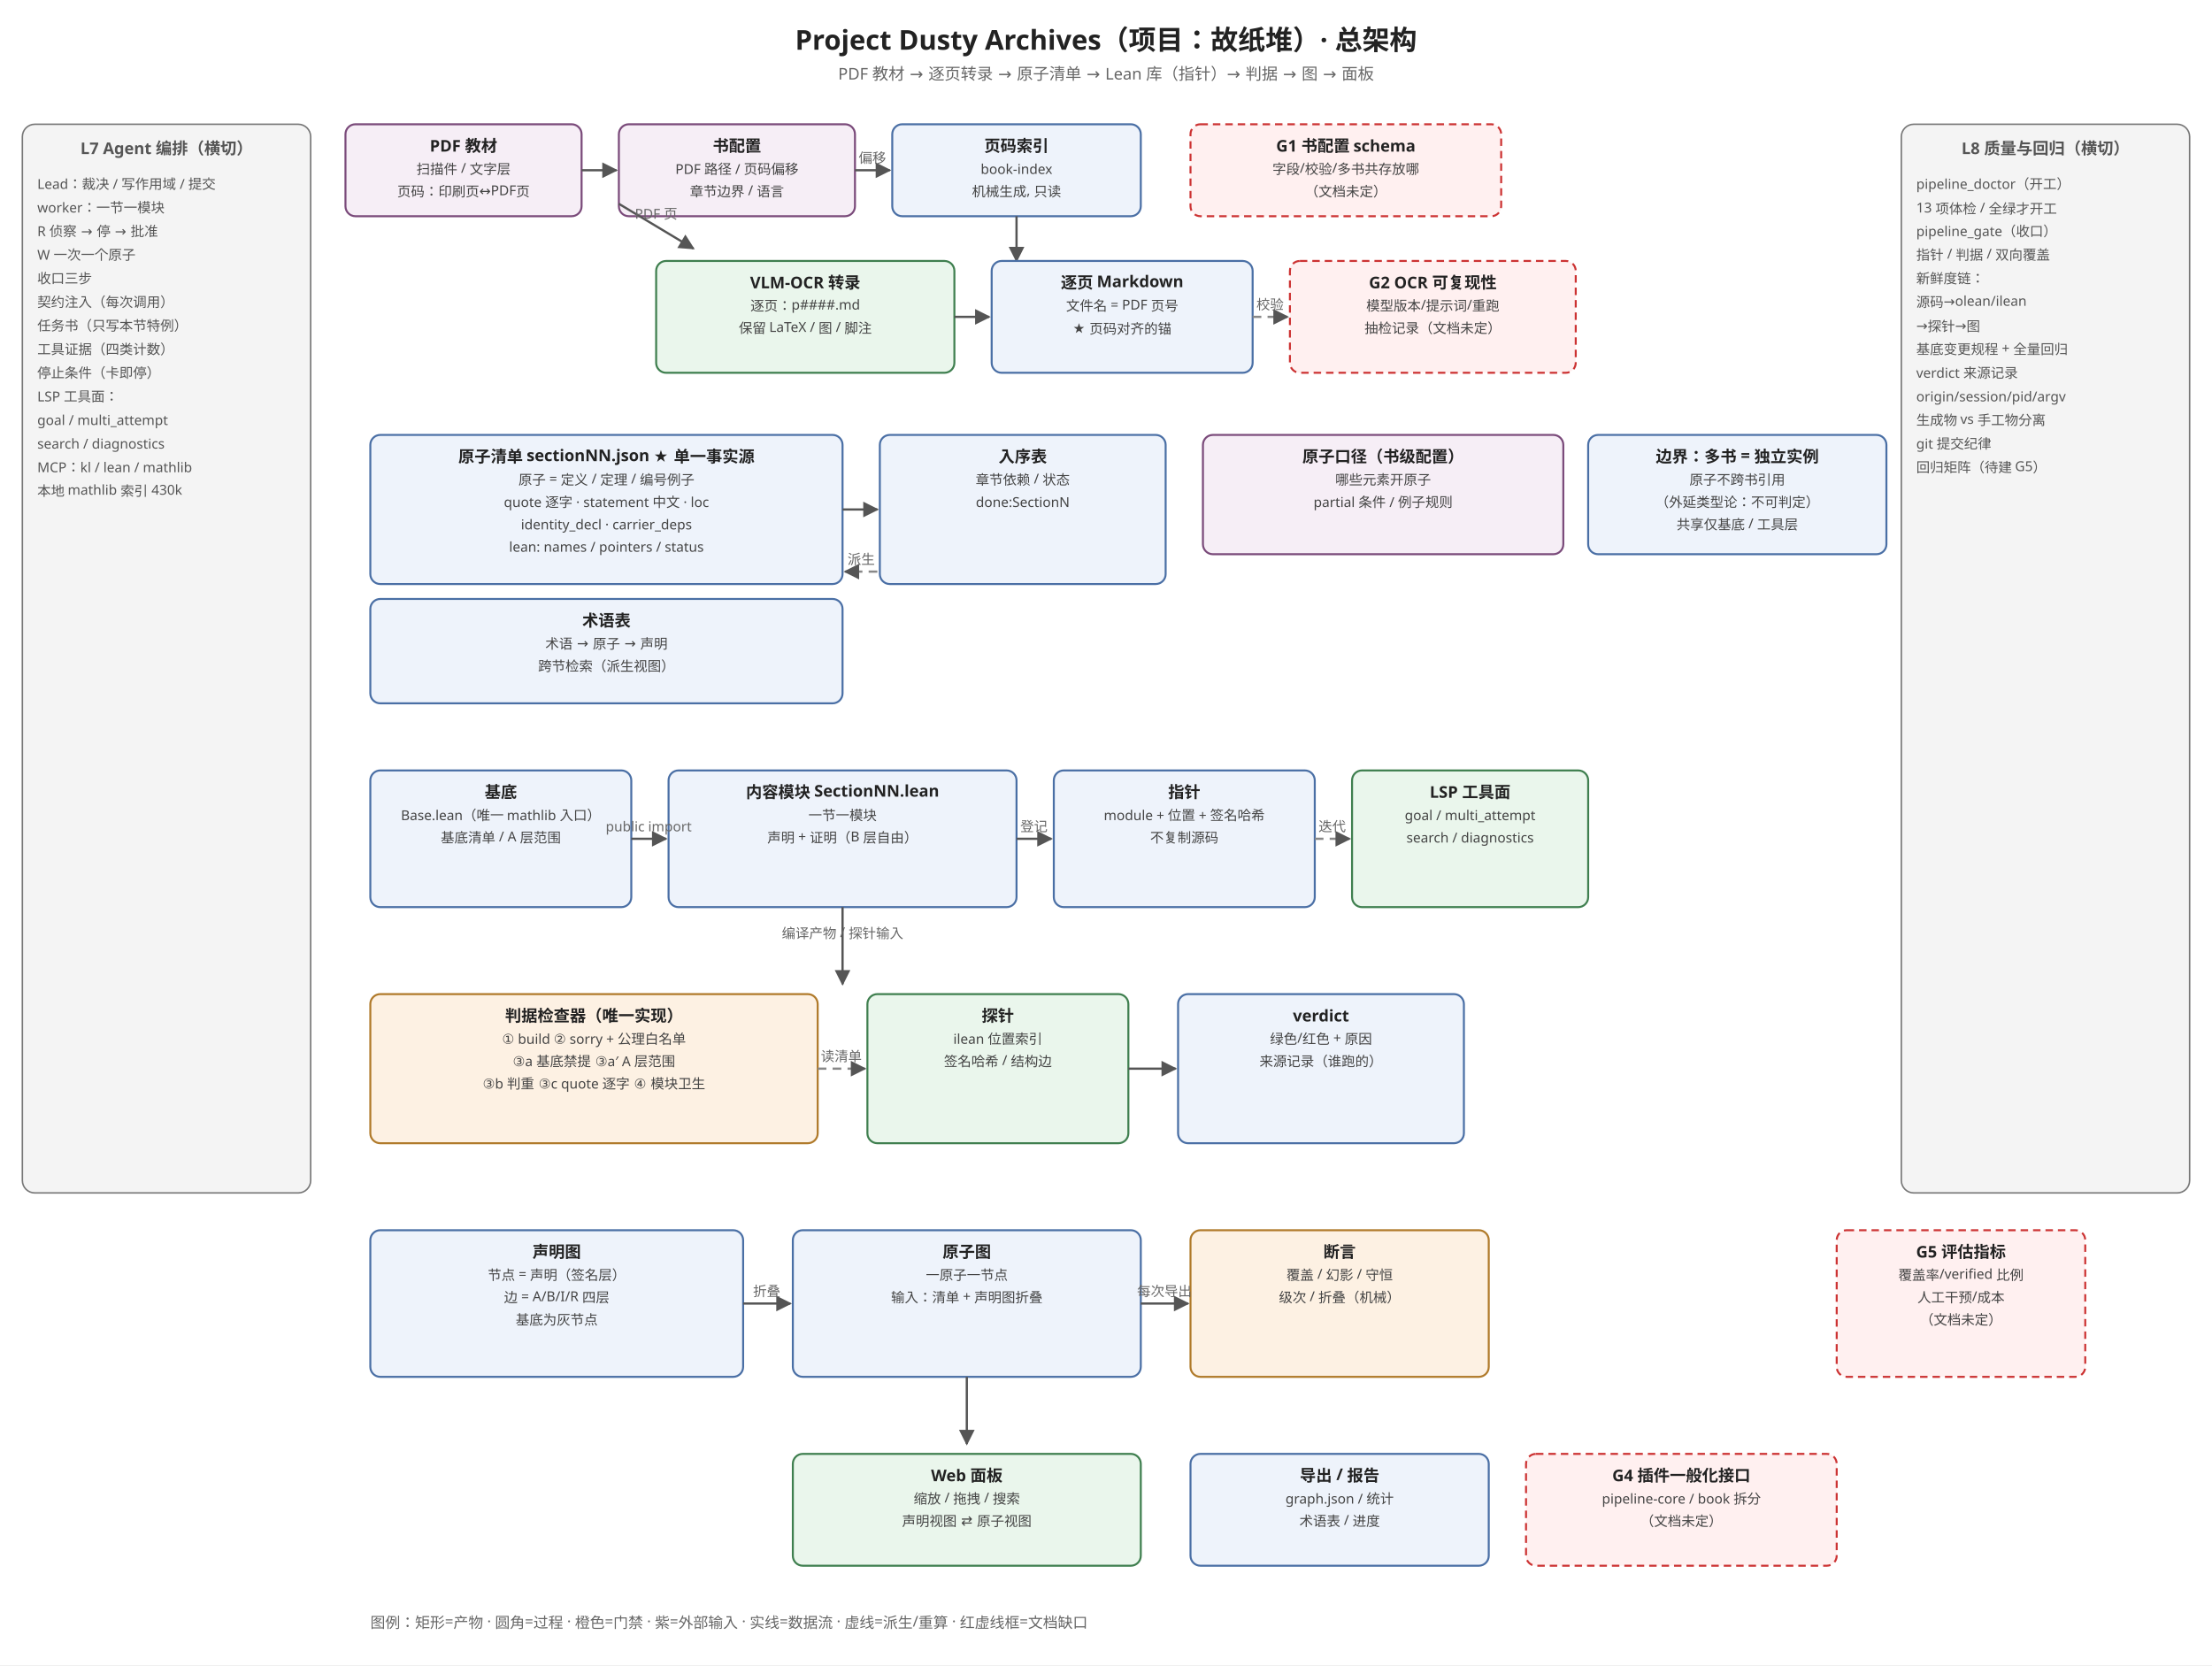
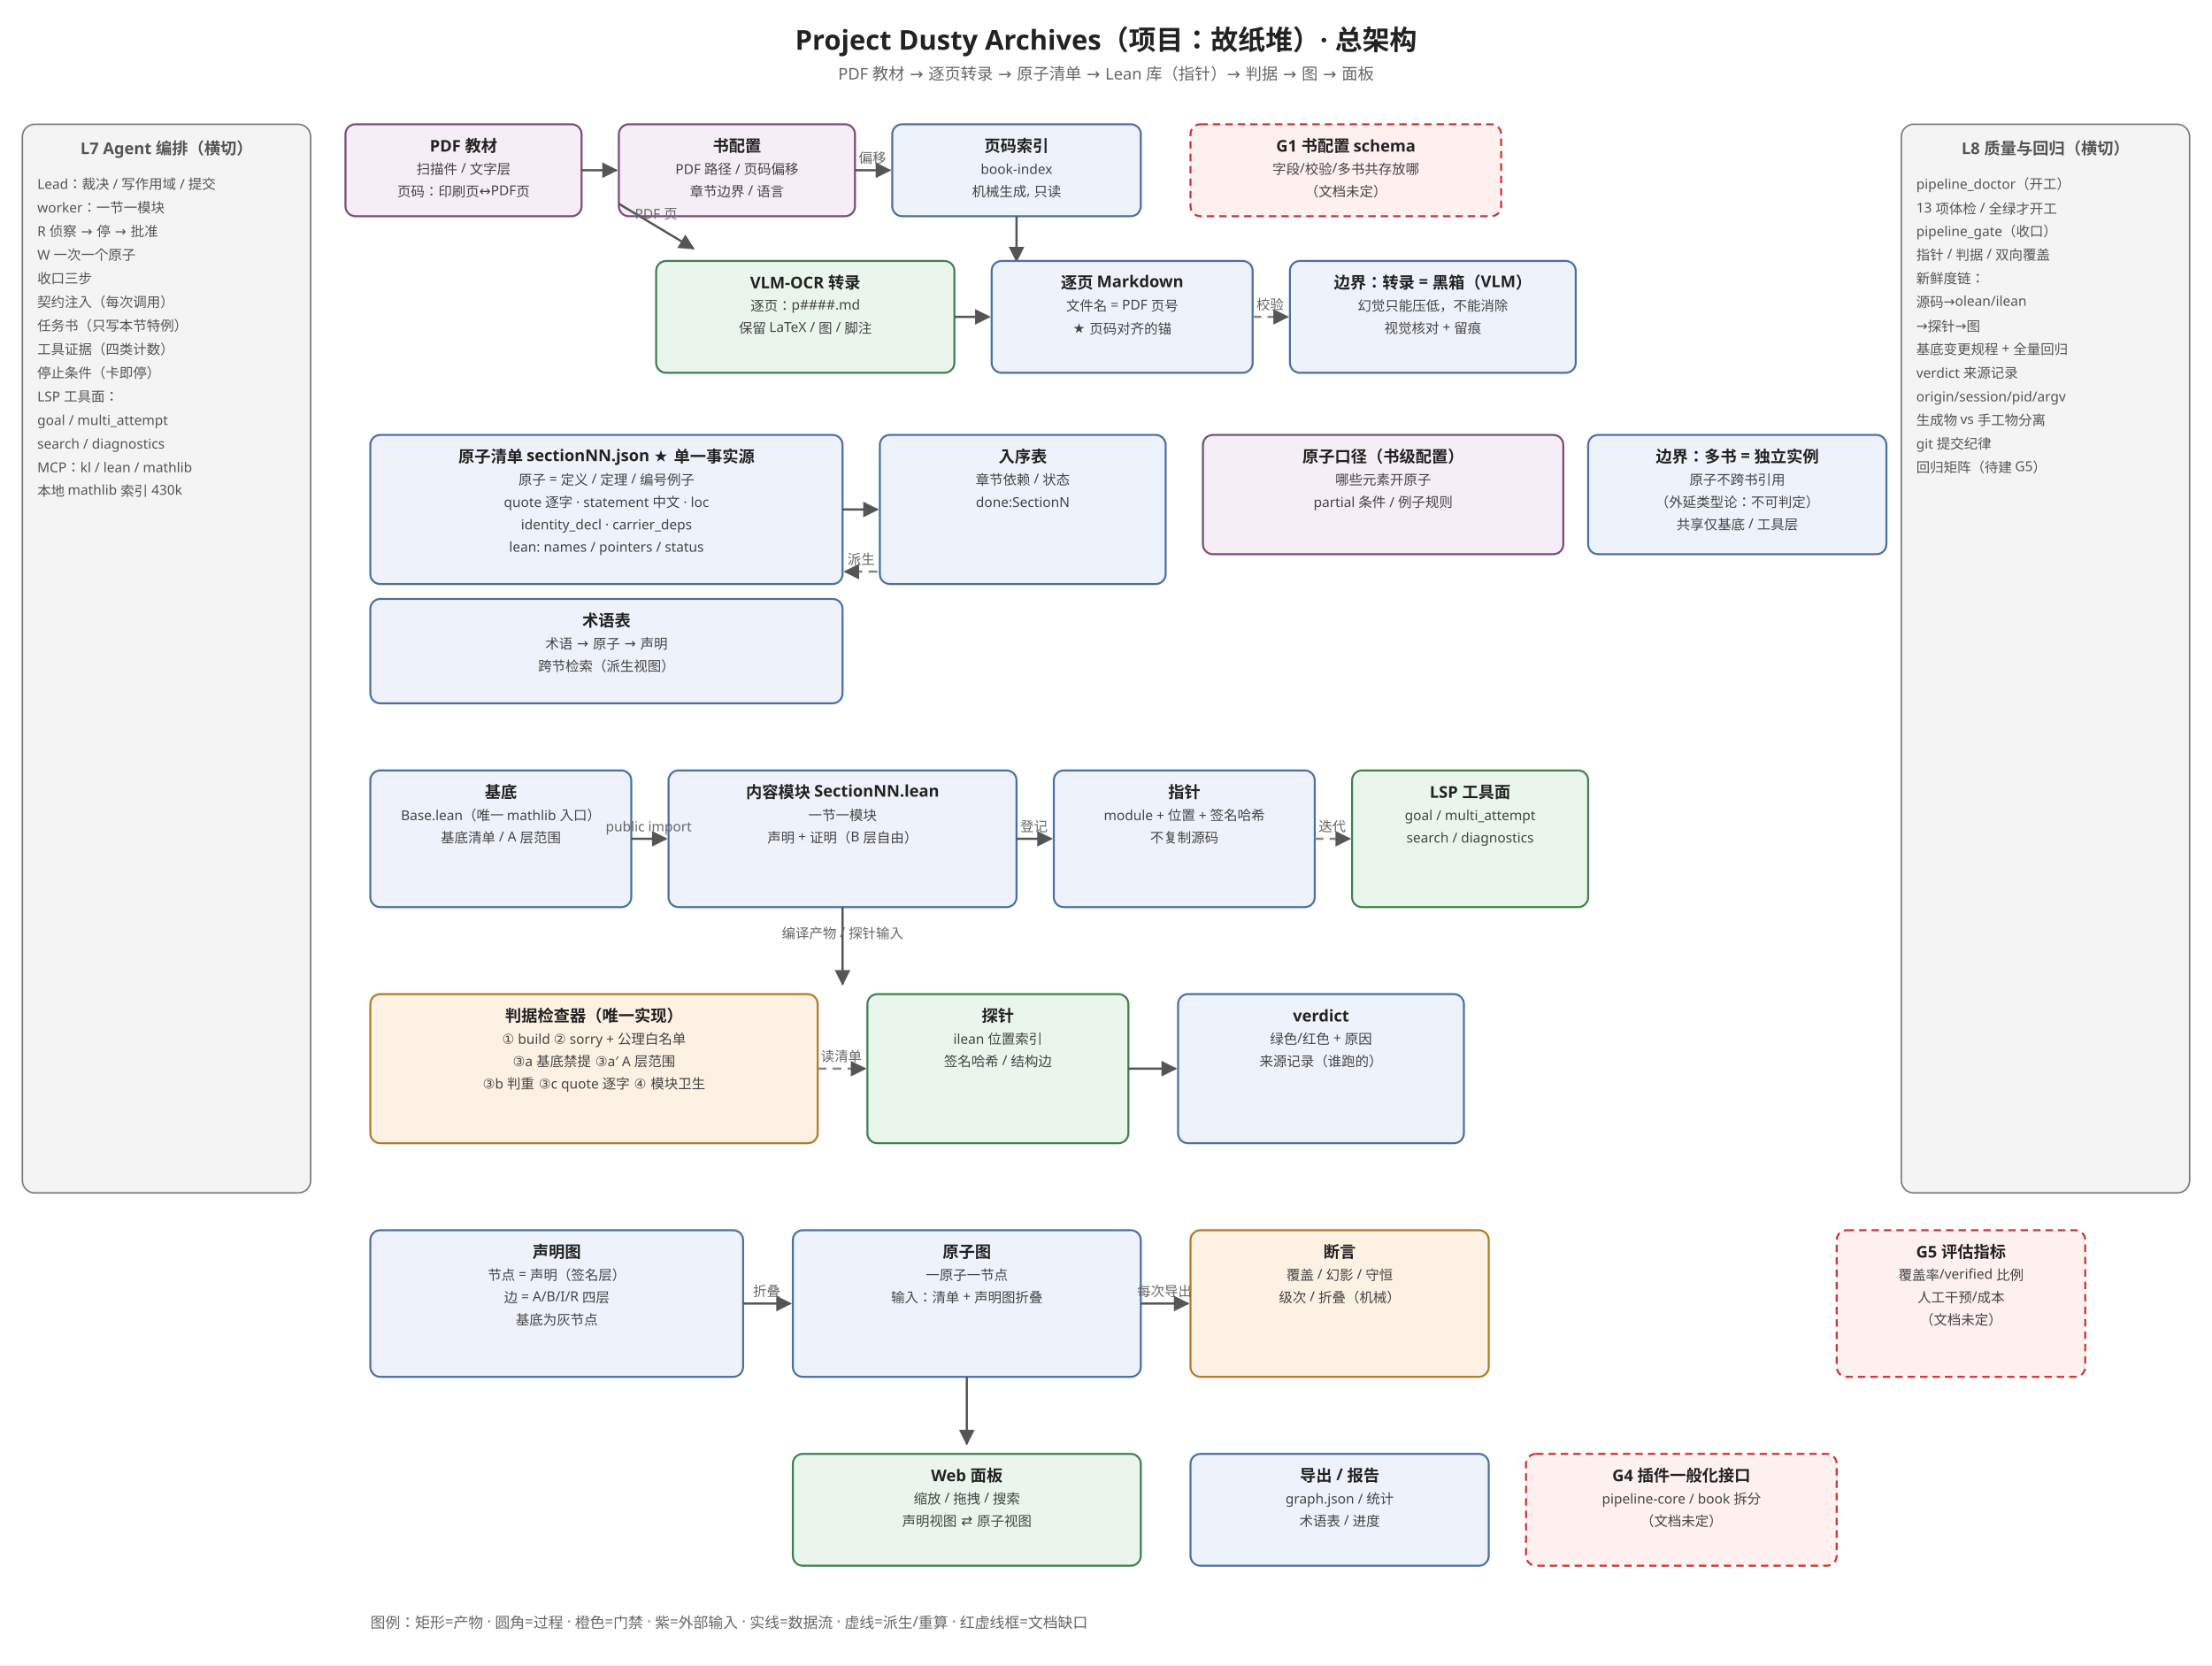
<svg xmlns="http://www.w3.org/2000/svg" width="1780" height="1340" viewBox="0 0 1780 1340">
  <defs>
    <marker id="ah" viewBox="0 0 10 10" refX="9" refY="5" markerWidth="7" markerHeight="7" orient="auto-start-reverse">
      <path d="M 0 0 L 10 5 L 0 10 z" fill="#555555" />
    </marker>
  </defs>
  <rect width="100%" height="100%" fill="white" />
  <text x="890" y="40" font-size="22" font-weight="bold" text-anchor="middle" fill="#222222" font-family="Segoe UI, Microsoft YaHei, sans-serif">Project Dusty Archives（项目：故纸堆）· 总架构</text>
  <text x="890" y="64" font-size="13" font-weight="normal" text-anchor="middle" fill="#666666" font-family="Segoe UI, Microsoft YaHei, sans-serif">PDF 教材 → 逐页转录 → 原子清单 → Lean 库（指针）→ 判据 → 图 → 面板</text>
  <rect x="18" y="100" width="232" height="860" rx="10" fill="#f4f4f4" stroke="#777777" stroke-width="1.2" />
  <text x="134" y="124" font-size="13" font-weight="bold" text-anchor="middle" fill="#555555" font-family="Segoe UI, Microsoft YaHei, sans-serif">L7 Agent 编排（横切）</text>
  <text x="30" y="152" font-size="11" font-weight="normal" text-anchor="start" fill="#555555" font-family="Segoe UI, Microsoft YaHei, sans-serif">Lead：裁决 / 写作用域 / 提交</text>
  <text x="30" y="171" font-size="11" font-weight="normal" text-anchor="start" fill="#555555" font-family="Segoe UI, Microsoft YaHei, sans-serif">worker：一节一模块</text>
  <text x="30" y="190" font-size="11" font-weight="normal" text-anchor="start" fill="#555555" font-family="Segoe UI, Microsoft YaHei, sans-serif">  R 侦察 → 停 → 批准</text>
  <text x="30" y="209" font-size="11" font-weight="normal" text-anchor="start" fill="#555555" font-family="Segoe UI, Microsoft YaHei, sans-serif">  W 一次一个原子</text>
  <text x="30" y="228" font-size="11" font-weight="normal" text-anchor="start" fill="#555555" font-family="Segoe UI, Microsoft YaHei, sans-serif">  收口三步</text>
  <text x="30" y="247" font-size="11" font-weight="normal" text-anchor="start" fill="#555555" font-family="Segoe UI, Microsoft YaHei, sans-serif">契约注入（每次调用）</text>
  <text x="30" y="266" font-size="11" font-weight="normal" text-anchor="start" fill="#555555" font-family="Segoe UI, Microsoft YaHei, sans-serif">任务书（只写本节特例）</text>
  <text x="30" y="285" font-size="11" font-weight="normal" text-anchor="start" fill="#555555" font-family="Segoe UI, Microsoft YaHei, sans-serif">工具证据（四类计数）</text>
  <text x="30" y="304" font-size="11" font-weight="normal" text-anchor="start" fill="#555555" font-family="Segoe UI, Microsoft YaHei, sans-serif">停止条件（卡即停）</text>
  <text x="30" y="323" font-size="11" font-weight="normal" text-anchor="start" fill="#555555" font-family="Segoe UI, Microsoft YaHei, sans-serif">LSP 工具面：</text>
  <text x="30" y="342" font-size="11" font-weight="normal" text-anchor="start" fill="#555555" font-family="Segoe UI, Microsoft YaHei, sans-serif">  goal / multi_attempt</text>
  <text x="30" y="361" font-size="11" font-weight="normal" text-anchor="start" fill="#555555" font-family="Segoe UI, Microsoft YaHei, sans-serif">  search / diagnostics</text>
  <text x="30" y="380" font-size="11" font-weight="normal" text-anchor="start" fill="#555555" font-family="Segoe UI, Microsoft YaHei, sans-serif">MCP：kl / lean / mathlib</text>
  <text x="30" y="399" font-size="11" font-weight="normal" text-anchor="start" fill="#555555" font-family="Segoe UI, Microsoft YaHei, sans-serif">本地 mathlib 索引 430k</text>
  <rect x="1530" y="100" width="232" height="860" rx="10" fill="#f4f4f4" stroke="#777777" stroke-width="1.2" />
  <text x="1646" y="124" font-size="13" font-weight="bold" text-anchor="middle" fill="#555555" font-family="Segoe UI, Microsoft YaHei, sans-serif">L8 质量与回归（横切）</text>
  <text x="1542" y="152" font-size="11" font-weight="normal" text-anchor="start" fill="#555555" font-family="Segoe UI, Microsoft YaHei, sans-serif">pipeline_doctor（开工）</text>
  <text x="1542" y="171" font-size="11" font-weight="normal" text-anchor="start" fill="#555555" font-family="Segoe UI, Microsoft YaHei, sans-serif">  13 项体检 / 全绿才开工</text>
  <text x="1542" y="190" font-size="11" font-weight="normal" text-anchor="start" fill="#555555" font-family="Segoe UI, Microsoft YaHei, sans-serif">pipeline_gate（收口）</text>
  <text x="1542" y="209" font-size="11" font-weight="normal" text-anchor="start" fill="#555555" font-family="Segoe UI, Microsoft YaHei, sans-serif">  指针 / 判据 / 双向覆盖</text>
  <text x="1542" y="228" font-size="11" font-weight="normal" text-anchor="start" fill="#555555" font-family="Segoe UI, Microsoft YaHei, sans-serif">新鲜度链：</text>
  <text x="1542" y="247" font-size="11" font-weight="normal" text-anchor="start" fill="#555555" font-family="Segoe UI, Microsoft YaHei, sans-serif">  源码→olean/ilean</text>
  <text x="1542" y="266" font-size="11" font-weight="normal" text-anchor="start" fill="#555555" font-family="Segoe UI, Microsoft YaHei, sans-serif">  →探针→图</text>
  <text x="1542" y="285" font-size="11" font-weight="normal" text-anchor="start" fill="#555555" font-family="Segoe UI, Microsoft YaHei, sans-serif">基底变更规程 + 全量回归</text>
  <text x="1542" y="304" font-size="11" font-weight="normal" text-anchor="start" fill="#555555" font-family="Segoe UI, Microsoft YaHei, sans-serif">verdict 来源记录</text>
  <text x="1542" y="323" font-size="11" font-weight="normal" text-anchor="start" fill="#555555" font-family="Segoe UI, Microsoft YaHei, sans-serif">  origin/session/pid/argv</text>
  <text x="1542" y="342" font-size="11" font-weight="normal" text-anchor="start" fill="#555555" font-family="Segoe UI, Microsoft YaHei, sans-serif">生成物 vs 手工物分离</text>
  <text x="1542" y="361" font-size="11" font-weight="normal" text-anchor="start" fill="#555555" font-family="Segoe UI, Microsoft YaHei, sans-serif">git 提交纪律</text>
  <text x="1542" y="380" font-size="11" font-weight="normal" text-anchor="start" fill="#555555" font-family="Segoe UI, Microsoft YaHei, sans-serif">回归矩阵（待建 G5）</text>
  <rect x="278" y="100" width="190" height="74" rx="8" fill="#f6eef6" stroke="#7a4a7a" stroke-width="1.6" />
  <text x="373" y="122" font-size="13" font-weight="bold" text-anchor="middle" fill="#222222" font-family="Segoe UI, Microsoft YaHei, sans-serif">PDF 教材</text>
  <text x="373" y="140" font-size="11" font-weight="normal" text-anchor="middle" fill="#444444" font-family="Segoe UI, Microsoft YaHei, sans-serif">扫描件 / 文字层</text>
  <text x="373" y="158" font-size="11" font-weight="normal" text-anchor="middle" fill="#444444" font-family="Segoe UI, Microsoft YaHei, sans-serif">页码：印刷页↔PDF页</text>
  <rect x="498" y="100" width="190" height="74" rx="8" fill="#f6eef6" stroke="#7a4a7a" stroke-width="1.6" />
  <text x="593" y="122" font-size="13" font-weight="bold" text-anchor="middle" fill="#222222" font-family="Segoe UI, Microsoft YaHei, sans-serif">书配置</text>
  <text x="593" y="140" font-size="11" font-weight="normal" text-anchor="middle" fill="#444444" font-family="Segoe UI, Microsoft YaHei, sans-serif">PDF 路径 / 页码偏移</text>
  <text x="593" y="158" font-size="11" font-weight="normal" text-anchor="middle" fill="#444444" font-family="Segoe UI, Microsoft YaHei, sans-serif">章节边界 / 语言</text>
  <rect x="718" y="100" width="200" height="74" rx="8" fill="#eef3fb" stroke="#4a6fa5" stroke-width="1.6" />
  <text x="818" y="122" font-size="13" font-weight="bold" text-anchor="middle" fill="#222222" font-family="Segoe UI, Microsoft YaHei, sans-serif">页码索引</text>
  <text x="818" y="140" font-size="11" font-weight="normal" text-anchor="middle" fill="#444444" font-family="Segoe UI, Microsoft YaHei, sans-serif">book-index</text>
  <text x="818" y="158" font-size="11" font-weight="normal" text-anchor="middle" fill="#444444" font-family="Segoe UI, Microsoft YaHei, sans-serif">机械生成, 只读</text>
  <rect x="958" y="100" width="250" height="74" rx="8" fill="#fff0f0" stroke="#cc3333" stroke-width="1.6" stroke-dasharray="6,4" />
  <text x="1083" y="122" font-size="13" font-weight="bold" text-anchor="middle" fill="#222222" font-family="Segoe UI, Microsoft YaHei, sans-serif">G1 书配置 schema</text>
  <text x="1083" y="140" font-size="11" font-weight="normal" text-anchor="middle" fill="#444444" font-family="Segoe UI, Microsoft YaHei, sans-serif">字段/校验/多书共存放哪</text>
  <text x="1083" y="158" font-size="11" font-weight="normal" text-anchor="middle" fill="#444444" font-family="Segoe UI, Microsoft YaHei, sans-serif">（文档未定）</text>
  <line x1="468" y1="137" x2="496" y2="137" stroke="#555555" stroke-width="1.8" marker-end="url(#ah)" />
  <line x1="688" y1="137" x2="716" y2="137" stroke="#555555" stroke-width="1.8" marker-end="url(#ah)" />
  <text x="702" y="131" font-size="11" font-weight="normal" text-anchor="middle" fill="#666666" font-family="Segoe UI, Microsoft YaHei, sans-serif">偏移</text>
  <line x1="818" y1="174" x2="818" y2="210" stroke="#555555" stroke-width="1.8" marker-end="url(#ah)" />
  <rect x="528" y="210" width="240" height="90" rx="8" fill="#eaf6ec" stroke="#3f7f4f" stroke-width="1.6" />
  <text x="648" y="232" font-size="13" font-weight="bold" text-anchor="middle" fill="#222222" font-family="Segoe UI, Microsoft YaHei, sans-serif">VLM-OCR 转录</text>
  <text x="648" y="250" font-size="11" font-weight="normal" text-anchor="middle" fill="#444444" font-family="Segoe UI, Microsoft YaHei, sans-serif">逐页：p####.md</text>
  <text x="648" y="268" font-size="11" font-weight="normal" text-anchor="middle" fill="#444444" font-family="Segoe UI, Microsoft YaHei, sans-serif">保留 LaTeX / 图 / 脚注</text>
  <rect x="798" y="210" width="210" height="90" rx="8" fill="#eef3fb" stroke="#4a6fa5" stroke-width="1.6" />
  <text x="903" y="232" font-size="13" font-weight="bold" text-anchor="middle" fill="#222222" font-family="Segoe UI, Microsoft YaHei, sans-serif">逐页 Markdown</text>
  <text x="903" y="250" font-size="11" font-weight="normal" text-anchor="middle" fill="#444444" font-family="Segoe UI, Microsoft YaHei, sans-serif">文件名 = PDF 页号</text>
  <text x="903" y="268" font-size="11" font-weight="normal" text-anchor="middle" fill="#444444" font-family="Segoe UI, Microsoft YaHei, sans-serif">★ 页码对齐的锚</text>
-   <rect x="1038" y="210" width="230" height="90" rx="8" fill="#fff0f0" stroke="#cc3333" stroke-width="1.6" stroke-dasharray="6,4" />
-   <text x="1153" y="232" font-size="13" font-weight="bold" text-anchor="middle" fill="#222222" font-family="Segoe UI, Microsoft YaHei, sans-serif">G2 OCR 可复现性</text>
-   <text x="1153" y="250" font-size="11" font-weight="normal" text-anchor="middle" fill="#444444" font-family="Segoe UI, Microsoft YaHei, sans-serif">模型版本/提示词/重跑</text>
-   <text x="1153" y="268" font-size="11" font-weight="normal" text-anchor="middle" fill="#444444" font-family="Segoe UI, Microsoft YaHei, sans-serif">抽检记录（文档未定）</text>
+   <rect x="1038" y="210" width="230" height="90" rx="8" fill="#eef3fb" stroke="#4a6fa5" stroke-width="1.6" />
+   <text x="1153" y="232" font-size="13" font-weight="bold" text-anchor="middle" fill="#222222" font-family="Segoe UI, Microsoft YaHei, sans-serif">边界：转录 = 黑箱（VLM）</text>
+   <text x="1153" y="250" font-size="11" font-weight="normal" text-anchor="middle" fill="#444444" font-family="Segoe UI, Microsoft YaHei, sans-serif">幻觉只能压低，不能消除</text>
+   <text x="1153" y="268" font-size="11" font-weight="normal" text-anchor="middle" fill="#444444" font-family="Segoe UI, Microsoft YaHei, sans-serif">视觉核对 + 留痕</text>
  <line x1="498" y1="164" x2="558" y2="200" stroke="#555555" stroke-width="1.8" marker-end="url(#ah)" />
  <text x="528" y="176" font-size="11" font-weight="normal" text-anchor="middle" fill="#666666" font-family="Segoe UI, Microsoft YaHei, sans-serif">PDF 页</text>
  <line x1="768" y1="255" x2="796" y2="255" stroke="#555555" stroke-width="1.8" marker-end="url(#ah)" />
  <line x1="1008" y1="255" x2="1036" y2="255" stroke="#888888" stroke-width="1.8" stroke-dasharray="7,5" marker-end="url(#ah)" />
  <text x="1022" y="249" font-size="11" font-weight="normal" text-anchor="middle" fill="#666666" font-family="Segoe UI, Microsoft YaHei, sans-serif">校验</text>
  <rect x="298" y="350" width="380" height="120" rx="8" fill="#eef3fb" stroke="#4a6fa5" stroke-width="1.6" />
  <text x="488" y="372" font-size="13" font-weight="bold" text-anchor="middle" fill="#222222" font-family="Segoe UI, Microsoft YaHei, sans-serif">原子清单 sectionNN.json  ★ 单一事实源</text>
  <text x="488" y="390" font-size="11" font-weight="normal" text-anchor="middle" fill="#444444" font-family="Segoe UI, Microsoft YaHei, sans-serif">原子 = 定义 / 定理 / 编号例子</text>
  <text x="488" y="408" font-size="11" font-weight="normal" text-anchor="middle" fill="#444444" font-family="Segoe UI, Microsoft YaHei, sans-serif">quote 逐字 · statement 中文 · loc</text>
  <text x="488" y="426" font-size="11" font-weight="normal" text-anchor="middle" fill="#444444" font-family="Segoe UI, Microsoft YaHei, sans-serif">identity_decl · carrier_deps</text>
  <text x="488" y="444" font-size="11" font-weight="normal" text-anchor="middle" fill="#444444" font-family="Segoe UI, Microsoft YaHei, sans-serif">lean: names / pointers / status</text>
  <rect x="708" y="350" width="230" height="120" rx="8" fill="#eef3fb" stroke="#4a6fa5" stroke-width="1.6" />
  <text x="823" y="372" font-size="13" font-weight="bold" text-anchor="middle" fill="#222222" font-family="Segoe UI, Microsoft YaHei, sans-serif">入序表</text>
  <text x="823" y="390" font-size="11" font-weight="normal" text-anchor="middle" fill="#444444" font-family="Segoe UI, Microsoft YaHei, sans-serif">章节依赖 / 状态</text>
  <text x="823" y="408" font-size="11" font-weight="normal" text-anchor="middle" fill="#444444" font-family="Segoe UI, Microsoft YaHei, sans-serif">done:SectionN</text>
  <rect x="968" y="350" width="290" height="96" rx="8" fill="#f6eef6" stroke="#7a4a7a" stroke-width="1.6" />
  <text x="1113" y="372" font-size="13" font-weight="bold" text-anchor="middle" fill="#222222" font-family="Segoe UI, Microsoft YaHei, sans-serif">原子口径（书级配置）</text>
  <text x="1113" y="390" font-size="11" font-weight="normal" text-anchor="middle" fill="#444444" font-family="Segoe UI, Microsoft YaHei, sans-serif">哪些元素开原子</text>
  <text x="1113" y="408" font-size="11" font-weight="normal" text-anchor="middle" fill="#444444" font-family="Segoe UI, Microsoft YaHei, sans-serif">partial 条件 / 例子规则</text>
  <rect x="298" y="482" width="380" height="84" rx="8" fill="#eef3fb" stroke="#4a6fa5" stroke-width="1.6" />
  <text x="488" y="504" font-size="13" font-weight="bold" text-anchor="middle" fill="#222222" font-family="Segoe UI, Microsoft YaHei, sans-serif">术语表</text>
  <text x="488" y="522" font-size="11" font-weight="normal" text-anchor="middle" fill="#444444" font-family="Segoe UI, Microsoft YaHei, sans-serif">术语 → 原子 → 声明</text>
  <text x="488" y="540" font-size="11" font-weight="normal" text-anchor="middle" fill="#444444" font-family="Segoe UI, Microsoft YaHei, sans-serif">跨节检索（派生视图）</text>
  <line x1="678" y1="410" x2="706" y2="410" stroke="#555555" stroke-width="1.8" marker-end="url(#ah)" />
  <line x1="706" y1="460" x2="680" y2="460" stroke="#888888" stroke-width="1.8" stroke-dasharray="7,5" marker-end="url(#ah)" />
  <text x="693" y="454" font-size="11" font-weight="normal" text-anchor="middle" fill="#666666" font-family="Segoe UI, Microsoft YaHei, sans-serif">派生</text>
  <rect x="298" y="620" width="210" height="110" rx="8" fill="#eef3fb" stroke="#4a6fa5" stroke-width="1.6" />
  <text x="403" y="642" font-size="13" font-weight="bold" text-anchor="middle" fill="#222222" font-family="Segoe UI, Microsoft YaHei, sans-serif">基底</text>
  <text x="403" y="660" font-size="11" font-weight="normal" text-anchor="middle" fill="#444444" font-family="Segoe UI, Microsoft YaHei, sans-serif">Base.lean（唯一 mathlib 入口）</text>
  <text x="403" y="678" font-size="11" font-weight="normal" text-anchor="middle" fill="#444444" font-family="Segoe UI, Microsoft YaHei, sans-serif">基底清单 / A 层范围</text>
  <rect x="538" y="620" width="280" height="110" rx="8" fill="#eef3fb" stroke="#4a6fa5" stroke-width="1.6" />
  <text x="678" y="642" font-size="13" font-weight="bold" text-anchor="middle" fill="#222222" font-family="Segoe UI, Microsoft YaHei, sans-serif">内容模块 SectionNN.lean</text>
  <text x="678" y="660" font-size="11" font-weight="normal" text-anchor="middle" fill="#444444" font-family="Segoe UI, Microsoft YaHei, sans-serif">一节一模块</text>
  <text x="678" y="678" font-size="11" font-weight="normal" text-anchor="middle" fill="#444444" font-family="Segoe UI, Microsoft YaHei, sans-serif">声明 + 证明（B 层自由）</text>
  <rect x="848" y="620" width="210" height="110" rx="8" fill="#eef3fb" stroke="#4a6fa5" stroke-width="1.6" />
  <text x="953" y="642" font-size="13" font-weight="bold" text-anchor="middle" fill="#222222" font-family="Segoe UI, Microsoft YaHei, sans-serif">指针</text>
  <text x="953" y="660" font-size="11" font-weight="normal" text-anchor="middle" fill="#444444" font-family="Segoe UI, Microsoft YaHei, sans-serif">module + 位置 + 签名哈希</text>
  <text x="953" y="678" font-size="11" font-weight="normal" text-anchor="middle" fill="#444444" font-family="Segoe UI, Microsoft YaHei, sans-serif">不复制源码</text>
  <rect x="1088" y="620" width="190" height="110" rx="8" fill="#eaf6ec" stroke="#3f7f4f" stroke-width="1.6" />
  <text x="1183" y="642" font-size="13" font-weight="bold" text-anchor="middle" fill="#222222" font-family="Segoe UI, Microsoft YaHei, sans-serif">LSP 工具面</text>
  <text x="1183" y="660" font-size="11" font-weight="normal" text-anchor="middle" fill="#444444" font-family="Segoe UI, Microsoft YaHei, sans-serif">goal / multi_attempt</text>
  <text x="1183" y="678" font-size="11" font-weight="normal" text-anchor="middle" fill="#444444" font-family="Segoe UI, Microsoft YaHei, sans-serif">search / diagnostics</text>
  <line x1="508" y1="675" x2="536" y2="675" stroke="#555555" stroke-width="1.8" marker-end="url(#ah)" />
  <text x="522" y="669" font-size="11" font-weight="normal" text-anchor="middle" fill="#666666" font-family="Segoe UI, Microsoft YaHei, sans-serif">public import</text>
  <line x1="818" y1="675" x2="846" y2="675" stroke="#555555" stroke-width="1.8" marker-end="url(#ah)" />
  <text x="832" y="669" font-size="11" font-weight="normal" text-anchor="middle" fill="#666666" font-family="Segoe UI, Microsoft YaHei, sans-serif">登记</text>
  <line x1="1058" y1="675" x2="1086" y2="675" stroke="#888888" stroke-width="1.8" stroke-dasharray="7,5" marker-end="url(#ah)" />
  <text x="1072" y="669" font-size="11" font-weight="normal" text-anchor="middle" fill="#666666" font-family="Segoe UI, Microsoft YaHei, sans-serif">迭代</text>
  <rect x="298" y="800" width="360" height="120" rx="8" fill="#fdf1e3" stroke="#b07a2a" stroke-width="1.6" />
  <text x="478" y="822" font-size="13" font-weight="bold" text-anchor="middle" fill="#222222" font-family="Segoe UI, Microsoft YaHei, sans-serif">判据检查器（唯一实现）</text>
  <text x="478" y="840" font-size="11" font-weight="normal" text-anchor="middle" fill="#444444" font-family="Segoe UI, Microsoft YaHei, sans-serif">① build  ② sorry + 公理白名单</text>
  <text x="478" y="858" font-size="11" font-weight="normal" text-anchor="middle" fill="#444444" font-family="Segoe UI, Microsoft YaHei, sans-serif">③a 基底禁提  ③a′ A 层范围</text>
  <text x="478" y="876" font-size="11" font-weight="normal" text-anchor="middle" fill="#444444" font-family="Segoe UI, Microsoft YaHei, sans-serif">③b 判重  ③c quote 逐字  ④ 模块卫生</text>
  <rect x="698" y="800" width="210" height="120" rx="8" fill="#eaf6ec" stroke="#3f7f4f" stroke-width="1.6" />
  <text x="803" y="822" font-size="13" font-weight="bold" text-anchor="middle" fill="#222222" font-family="Segoe UI, Microsoft YaHei, sans-serif">探针</text>
  <text x="803" y="840" font-size="11" font-weight="normal" text-anchor="middle" fill="#444444" font-family="Segoe UI, Microsoft YaHei, sans-serif">ilean 位置索引</text>
  <text x="803" y="858" font-size="11" font-weight="normal" text-anchor="middle" fill="#444444" font-family="Segoe UI, Microsoft YaHei, sans-serif">签名哈希 / 结构边</text>
  <rect x="948" y="800" width="230" height="120" rx="8" fill="#eef3fb" stroke="#4a6fa5" stroke-width="1.6" />
  <text x="1063" y="822" font-size="13" font-weight="bold" text-anchor="middle" fill="#222222" font-family="Segoe UI, Microsoft YaHei, sans-serif">verdict</text>
  <text x="1063" y="840" font-size="11" font-weight="normal" text-anchor="middle" fill="#444444" font-family="Segoe UI, Microsoft YaHei, sans-serif">绿色/红色 + 原因</text>
  <text x="1063" y="858" font-size="11" font-weight="normal" text-anchor="middle" fill="#444444" font-family="Segoe UI, Microsoft YaHei, sans-serif">来源记录（谁跑的）</text>
  <line x1="658" y1="860" x2="696" y2="860" stroke="#888888" stroke-width="1.8" stroke-dasharray="7,5" marker-end="url(#ah)" />
  <text x="677" y="854" font-size="11" font-weight="normal" text-anchor="middle" fill="#666666" font-family="Segoe UI, Microsoft YaHei, sans-serif">读清单</text>
  <line x1="908" y1="860" x2="946" y2="860" stroke="#555555" stroke-width="1.8" marker-end="url(#ah)" />
  <line x1="678" y1="730" x2="678" y2="792" stroke="#555555" stroke-width="1.8" marker-end="url(#ah)" />
  <text x="678" y="755" font-size="11" font-weight="normal" text-anchor="middle" fill="#666666" font-family="Segoe UI, Microsoft YaHei, sans-serif">编译产物 / 探针输入</text>
  <rect x="298" y="990" width="300" height="118" rx="8" fill="#eef3fb" stroke="#4a6fa5" stroke-width="1.6" />
  <text x="448" y="1012" font-size="13" font-weight="bold" text-anchor="middle" fill="#222222" font-family="Segoe UI, Microsoft YaHei, sans-serif">声明图</text>
  <text x="448" y="1030" font-size="11" font-weight="normal" text-anchor="middle" fill="#444444" font-family="Segoe UI, Microsoft YaHei, sans-serif">节点 = 声明（签名层）</text>
  <text x="448" y="1048" font-size="11" font-weight="normal" text-anchor="middle" fill="#444444" font-family="Segoe UI, Microsoft YaHei, sans-serif">边 = A/B/I/R 四层</text>
  <text x="448" y="1066" font-size="11" font-weight="normal" text-anchor="middle" fill="#444444" font-family="Segoe UI, Microsoft YaHei, sans-serif">基底为灰节点</text>
  <rect x="638" y="990" width="280" height="118" rx="8" fill="#eef3fb" stroke="#4a6fa5" stroke-width="1.6" />
  <text x="778" y="1012" font-size="13" font-weight="bold" text-anchor="middle" fill="#222222" font-family="Segoe UI, Microsoft YaHei, sans-serif">原子图</text>
  <text x="778" y="1030" font-size="11" font-weight="normal" text-anchor="middle" fill="#444444" font-family="Segoe UI, Microsoft YaHei, sans-serif">一原子一节点</text>
  <text x="778" y="1048" font-size="11" font-weight="normal" text-anchor="middle" fill="#444444" font-family="Segoe UI, Microsoft YaHei, sans-serif">输入：清单 + 声明图折叠</text>
  <rect x="958" y="990" width="240" height="118" rx="8" fill="#fdf1e3" stroke="#b07a2a" stroke-width="1.6" />
  <text x="1078" y="1012" font-size="13" font-weight="bold" text-anchor="middle" fill="#222222" font-family="Segoe UI, Microsoft YaHei, sans-serif">断言</text>
  <text x="1078" y="1030" font-size="11" font-weight="normal" text-anchor="middle" fill="#444444" font-family="Segoe UI, Microsoft YaHei, sans-serif">覆盖 / 幻影 / 守恒</text>
  <text x="1078" y="1048" font-size="11" font-weight="normal" text-anchor="middle" fill="#444444" font-family="Segoe UI, Microsoft YaHei, sans-serif">级次 / 折叠（机械）</text>
  <line x1="598" y1="1049" x2="636" y2="1049" stroke="#555555" stroke-width="1.8" marker-end="url(#ah)" />
  <text x="617" y="1043" font-size="11" font-weight="normal" text-anchor="middle" fill="#666666" font-family="Segoe UI, Microsoft YaHei, sans-serif">折叠</text>
  <line x1="918" y1="1049" x2="956" y2="1049" stroke="#555555" stroke-width="1.8" marker-end="url(#ah)" />
  <text x="937" y="1043" font-size="11" font-weight="normal" text-anchor="middle" fill="#666666" font-family="Segoe UI, Microsoft YaHei, sans-serif">每次导出</text>
  <rect x="638" y="1170" width="280" height="90" rx="8" fill="#eaf6ec" stroke="#3f7f4f" stroke-width="1.6" />
  <text x="778" y="1192" font-size="13" font-weight="bold" text-anchor="middle" fill="#222222" font-family="Segoe UI, Microsoft YaHei, sans-serif">Web 面板</text>
  <text x="778" y="1210" font-size="11" font-weight="normal" text-anchor="middle" fill="#444444" font-family="Segoe UI, Microsoft YaHei, sans-serif">缩放 / 拖拽 / 搜索</text>
  <text x="778" y="1228" font-size="11" font-weight="normal" text-anchor="middle" fill="#444444" font-family="Segoe UI, Microsoft YaHei, sans-serif">声明视图 ⇄ 原子视图</text>
  <rect x="958" y="1170" width="240" height="90" rx="8" fill="#eef3fb" stroke="#4a6fa5" stroke-width="1.6" />
  <text x="1078" y="1192" font-size="13" font-weight="bold" text-anchor="middle" fill="#222222" font-family="Segoe UI, Microsoft YaHei, sans-serif">导出 / 报告</text>
  <text x="1078" y="1210" font-size="11" font-weight="normal" text-anchor="middle" fill="#444444" font-family="Segoe UI, Microsoft YaHei, sans-serif">graph.json / 统计</text>
  <text x="1078" y="1228" font-size="11" font-weight="normal" text-anchor="middle" fill="#444444" font-family="Segoe UI, Microsoft YaHei, sans-serif">术语表 / 进度</text>
  <line x1="778" y1="1108" x2="778" y2="1162" stroke="#555555" stroke-width="1.8" marker-end="url(#ah)" />
  <rect x="1228" y="1170" width="250" height="90" rx="8" fill="#fff0f0" stroke="#cc3333" stroke-width="1.6" stroke-dasharray="6,4" />
  <text x="1353" y="1192" font-size="13" font-weight="bold" text-anchor="middle" fill="#222222" font-family="Segoe UI, Microsoft YaHei, sans-serif">G4 插件一般化接口</text>
  <text x="1353" y="1210" font-size="11" font-weight="normal" text-anchor="middle" fill="#444444" font-family="Segoe UI, Microsoft YaHei, sans-serif">pipeline-core / book 拆分</text>
  <text x="1353" y="1228" font-size="11" font-weight="normal" text-anchor="middle" fill="#444444" font-family="Segoe UI, Microsoft YaHei, sans-serif">（文档未定）</text>
  <rect x="1278" y="350" width="240" height="96" rx="8" fill="#eef3fb" stroke="#4a6fa5" stroke-width="1.6" />
  <text x="1398" y="372" font-size="13" font-weight="bold" text-anchor="middle" fill="#222222" font-family="Segoe UI, Microsoft YaHei, sans-serif">边界：多书 = 独立实例</text>
  <text x="1398" y="390" font-size="11" font-weight="normal" text-anchor="middle" fill="#444444" font-family="Segoe UI, Microsoft YaHei, sans-serif">原子不跨书引用</text>
  <text x="1398" y="408" font-size="11" font-weight="normal" text-anchor="middle" fill="#444444" font-family="Segoe UI, Microsoft YaHei, sans-serif">（外延类型论：不可判定）</text>
  <text x="1398" y="426" font-size="11" font-weight="normal" text-anchor="middle" fill="#444444" font-family="Segoe UI, Microsoft YaHei, sans-serif">共享仅基底 / 工具层</text>
  <rect x="1478" y="990" width="200" height="118" rx="8" fill="#fff0f0" stroke="#cc3333" stroke-width="1.6" stroke-dasharray="6,4" />
  <text x="1578" y="1012" font-size="13" font-weight="bold" text-anchor="middle" fill="#222222" font-family="Segoe UI, Microsoft YaHei, sans-serif">G5 评估指标</text>
  <text x="1578" y="1030" font-size="11" font-weight="normal" text-anchor="middle" fill="#444444" font-family="Segoe UI, Microsoft YaHei, sans-serif">覆盖率/verified 比例</text>
  <text x="1578" y="1048" font-size="11" font-weight="normal" text-anchor="middle" fill="#444444" font-family="Segoe UI, Microsoft YaHei, sans-serif">人工干预/成本</text>
  <text x="1578" y="1066" font-size="11" font-weight="normal" text-anchor="middle" fill="#444444" font-family="Segoe UI, Microsoft YaHei, sans-serif">（文档未定）</text>
  <text x="298" y="1310" font-size="12" font-weight="normal" text-anchor="start" fill="#666666" font-family="Segoe UI, Microsoft YaHei, sans-serif">图例：矩形=产物 · 圆角=过程 · 橙色=门禁 · 紫=外部输入 · 实线=数据流 · 虚线=派生/重算 · 红虚线框=文档缺口</text>
</svg>
